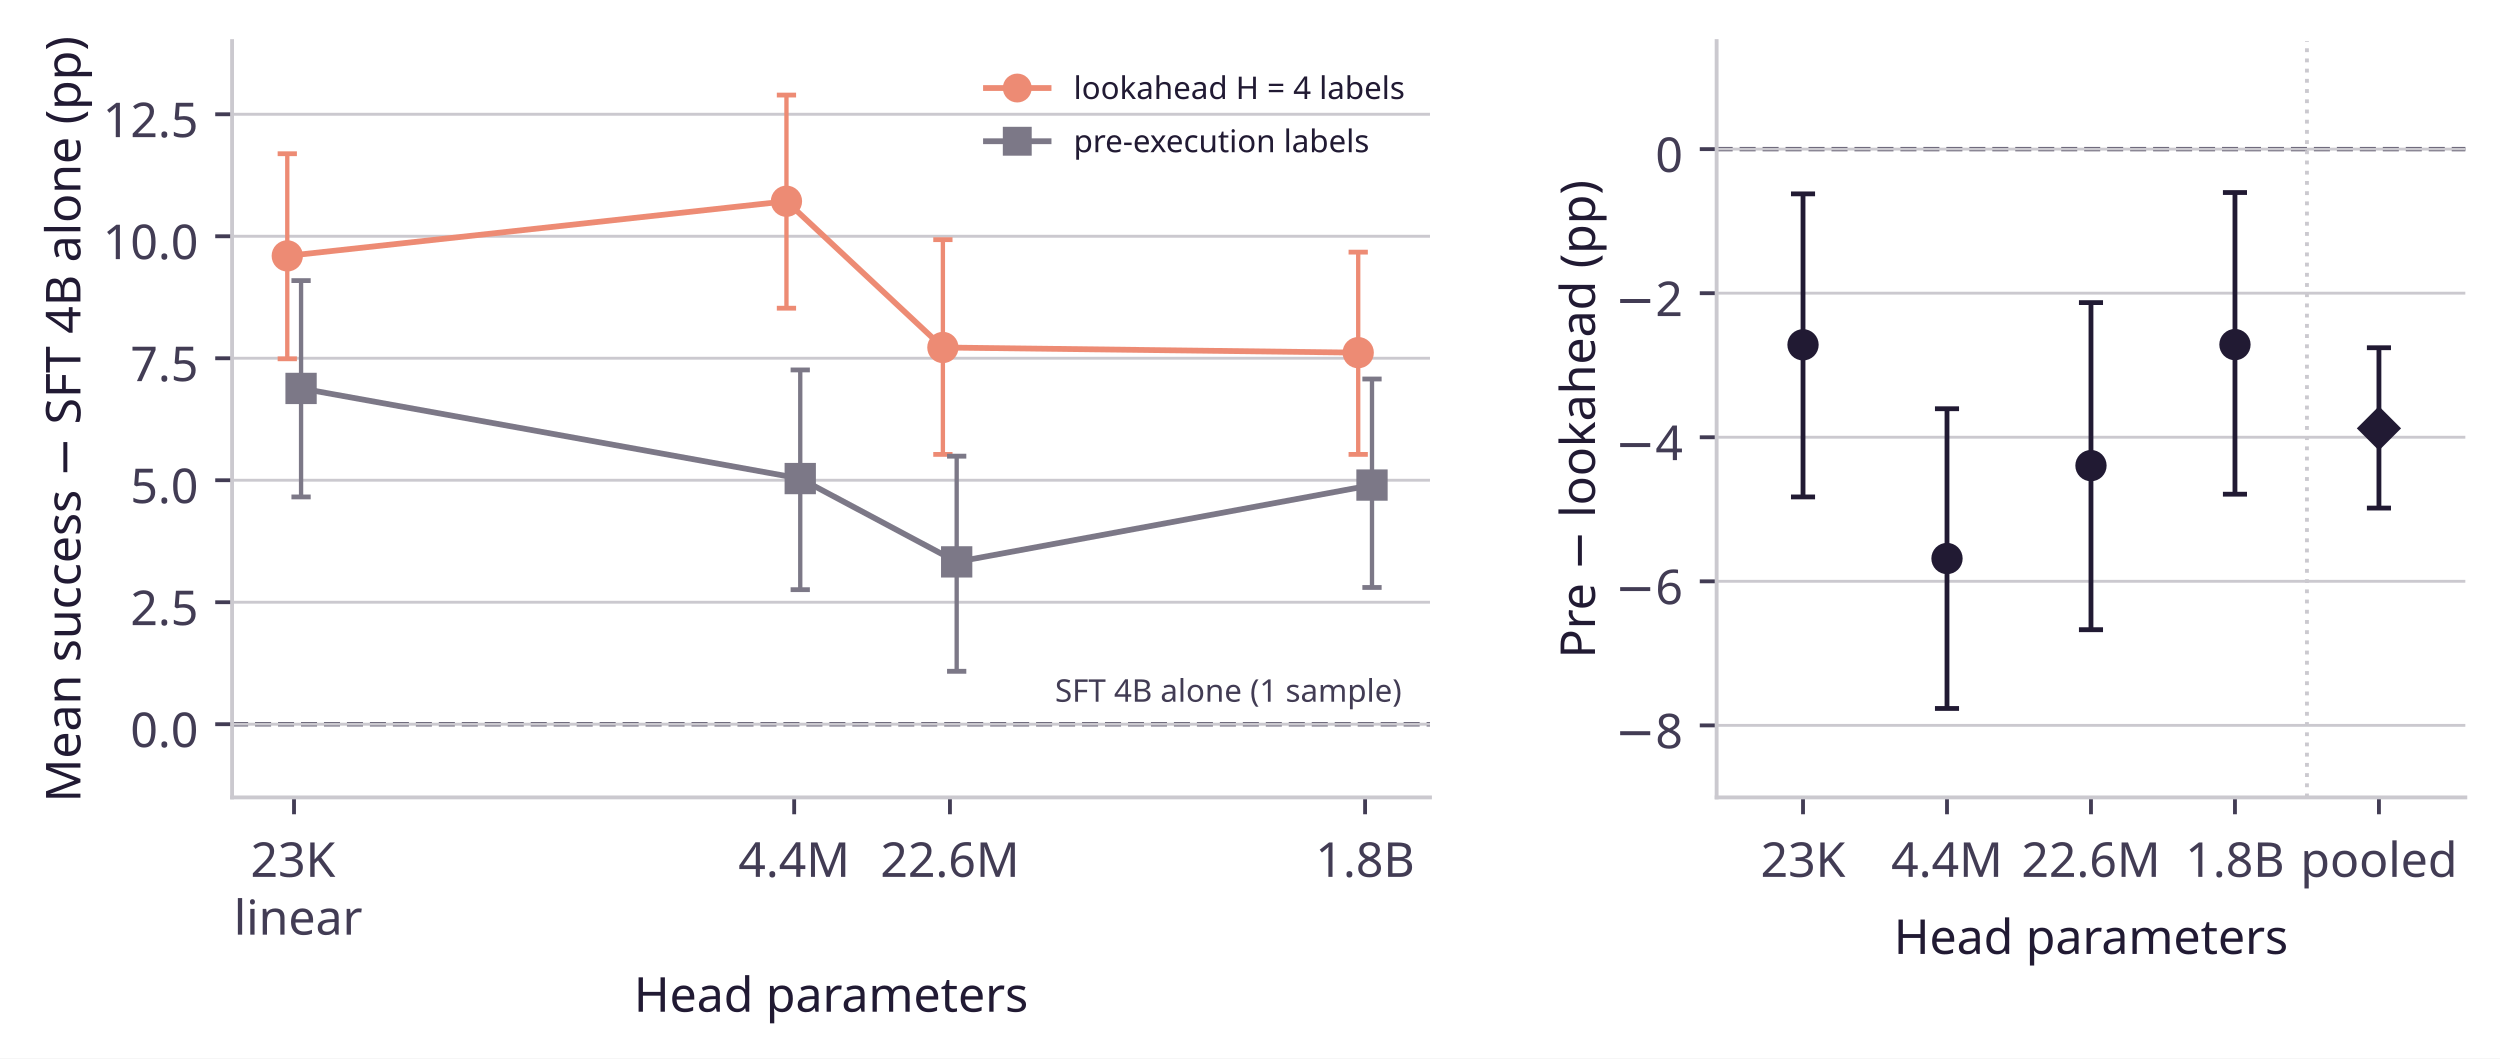
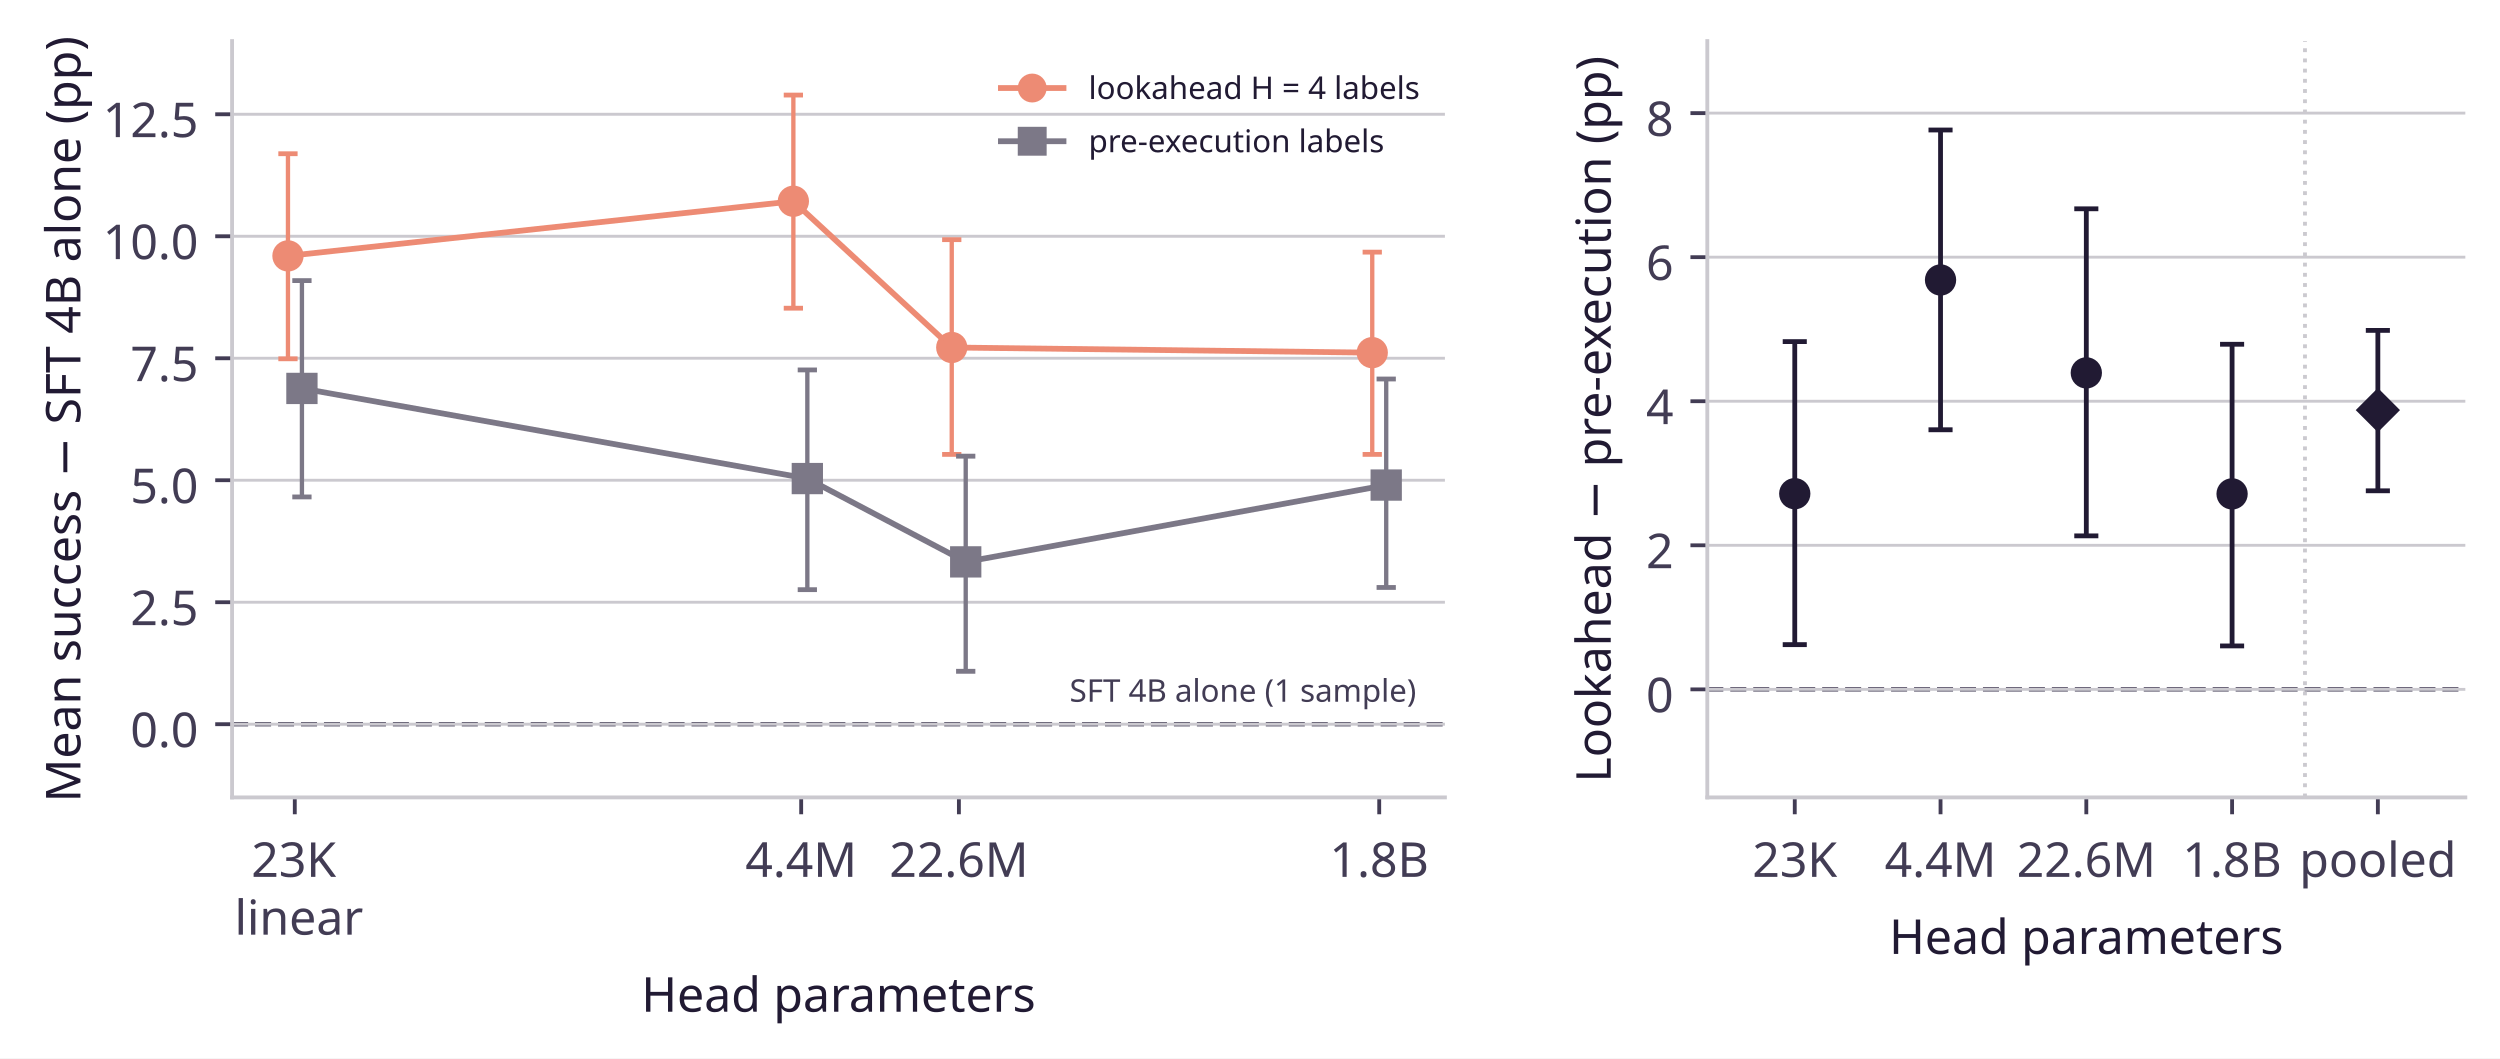
<svg xmlns="http://www.w3.org/2000/svg" xmlns:xlink="http://www.w3.org/1999/xlink" width="519.119pt" height="219.78pt" viewBox="0 0 519.119 219.78" version="1.1">
  <defs>
    <style type="text/css">*{stroke-linejoin: round; stroke-linecap: butt}</style>
  </defs>
  <g id="figure_1">
    <g id="patch_1">
      <path d="M 0 219.78 L 519.119 219.78 L 519.119 0 L 0 0 z " style="fill: #ffffff" />
    </g>
    <g id="axes_1">
      <g id="patch_2">
-         <path d="M 48.191 165.58 L 296.934 165.58 L 296.934 8.53 L 48.191 8.53 z " style="fill: #ffffff" />
+         <path d="M 48.191 165.58 L 300.036 165.58 L 300.036 8.53 L 48.191 8.53 z " style="fill: #ffffff" />
      </g>
      <g id="line2d_1">
-         <path d="M 48.191 150.381 L 296.934 150.381 " clip-path="url(#pb5d2ce8c97)" style="fill: none; stroke-dasharray: 3.33,1.44; stroke-dashoffset: 0; stroke: #423c54; stroke-width: 0.9" />
+         <path d="M 48.191 150.381 L 300.036 150.381 " clip-path="url(#p3619db3d29)" style="fill: none; stroke-dasharray: 3.33,1.44; stroke-dashoffset: 0; stroke: #423c54; stroke-width: 0.9" />
      </g>
      <g id="matplotlib.axis_1">
        <g id="xtick_1">
          <g id="line2d_2">
            <defs>
-               <path id="mba21b6b1c7" d="M 0 0 L 0 3.5 " style="stroke: #423c54; stroke-width: 0.8" />
+               <path id="m0b5aaf4322" d="M 0 0 L 0 3.5 " style="stroke: #423c54; stroke-width: 0.8" />
            </defs>
            <g>
-               <use xlink:href="#mba21b6b1c7" x="61.051" y="165.58" style="fill: #423c54; stroke: #423c54; stroke-width: 0.8" />
+               <use xlink:href="#m0b5aaf4322" x="61.212" y="165.58" style="fill: #423c54; stroke: #423c54; stroke-width: 0.8" />
            </g>
          </g>
          <g id="text_1">
-             <text style="font-size: 10px; font-family: 'Albert Sans'; fill: #423c54" transform="translate(52.01607 182.0797)">23K</text>
-             <text style="font-size: 10px; font-family: 'Albert Sans'; fill: #423c54" transform="translate(48.54654 194.0797)">linear</text>
+             <text style="font-size: 10px; font-family: 'Albert Sans'; fill: #423c54" transform="translate(52.17642 182.0797)">23K</text>
+             <text style="font-size: 10px; font-family: 'Albert Sans'; fill: #423c54" transform="translate(48.70689 194.0797)">linear</text>
          </g>
        </g>
        <g id="xtick_2">
          <g id="line2d_3">
            <g>
-               <use xlink:href="#mba21b6b1c7" x="164.908" y="165.58" style="fill: #423c54; stroke: #423c54; stroke-width: 0.8" />
+               <use xlink:href="#m0b5aaf4322" x="166.363" y="165.58" style="fill: #423c54; stroke: #423c54; stroke-width: 0.8" />
            </g>
          </g>
          <g id="text_2">
-             <text style="font-size: 10px; font-family: 'Albert Sans'; text-anchor: middle; fill: #423c54" x="164.908" y="182.08" transform="rotate(-0 164.9079 182.0797)">4.4M</text>
+             <text style="font-size: 10px; font-family: 'Albert Sans'; text-anchor: middle; fill: #423c54" x="166.363" y="182.08" transform="rotate(-0 166.3632 182.0797)">4.4M</text>
          </g>
        </g>
        <g id="xtick_3">
          <g id="line2d_4">
            <g>
-               <use xlink:href="#mba21b6b1c7" x="197.255" y="165.58" style="fill: #423c54; stroke: #423c54; stroke-width: 0.8" />
+               <use xlink:href="#m0b5aaf4322" x="199.113" y="165.58" style="fill: #423c54; stroke: #423c54; stroke-width: 0.8" />
            </g>
          </g>
          <g id="text_3">
-             <text style="font-size: 10px; font-family: 'Albert Sans'; text-anchor: middle; fill: #423c54" x="197.255" y="182.08" transform="rotate(-0 197.2546 182.0797)">22.6M</text>
+             <text style="font-size: 10px; font-family: 'Albert Sans'; text-anchor: middle; fill: #423c54" x="199.113" y="182.08" transform="rotate(-0 199.1133 182.0797)">22.6M</text>
          </g>
        </g>
        <g id="xtick_4">
          <g id="line2d_5">
            <g>
-               <use xlink:href="#mba21b6b1c7" x="283.457" y="165.58" style="fill: #423c54; stroke: #423c54; stroke-width: 0.8" />
+               <use xlink:href="#m0b5aaf4322" x="286.391" y="165.58" style="fill: #423c54; stroke: #423c54; stroke-width: 0.8" />
            </g>
          </g>
          <g id="text_4">
-             <text style="font-size: 10px; font-family: 'Albert Sans'; text-anchor: middle; fill: #423c54" x="283.457" y="182.08" transform="rotate(-0 283.4572 182.0797)">1.8B</text>
+             <text style="font-size: 10px; font-family: 'Albert Sans'; text-anchor: middle; fill: #423c54" x="286.391" y="182.08" transform="rotate(-0 286.3907 182.0797)">1.8B</text>
          </g>
        </g>
        <g id="text_5">
-           <text style="font-size: 10px; font-family: 'Albert Sans'; text-anchor: middle; fill: #211a33" x="172.563" y="210.08" transform="rotate(-0 172.5625 210.0797)">Head parameters</text>
+           <text style="font-size: 10px; font-family: 'Albert Sans'; text-anchor: middle; fill: #211a33" x="174.113" y="210.08" transform="rotate(-0 174.1133 210.0797)">Head parameters</text>
        </g>
      </g>
      <g id="matplotlib.axis_2">
        <g id="ytick_1">
          <g id="line2d_6">
-             <path d="M 48.191 150.381 L 296.934 150.381 " clip-path="url(#pb5d2ce8c97)" style="fill: none; stroke: #cbc9cf; stroke-width: 0.6; stroke-linecap: square" />
+             <path d="M 48.191 150.381 L 300.036 150.381 " clip-path="url(#p3619db3d29)" style="fill: none; stroke: #cbc9cf; stroke-width: 0.6; stroke-linecap: square" />
          </g>
          <g id="line2d_7">
            <defs>
-               <path id="m345b22c874" d="M 0 0 L -3.5 0 " style="stroke: #423c54; stroke-width: 0.8" />
+               <path id="m3126d4486c" d="M 0 0 L -3.5 0 " style="stroke: #423c54; stroke-width: 0.8" />
            </defs>
            <g>
-               <use xlink:href="#m345b22c874" x="48.191" y="150.381" style="fill: #423c54; stroke: #423c54; stroke-width: 0.8" />
+               <use xlink:href="#m3126d4486c" x="48.191" y="150.381" style="fill: #423c54; stroke: #423c54; stroke-width: 0.8" />
            </g>
          </g>
          <g id="text_6">
            <text style="font-size: 10px; font-family: 'Albert Sans'; text-anchor: end; fill: #423c54" x="41.191" y="155.131" transform="rotate(-0 41.19062 155.1313)">0.0</text>
          </g>
        </g>
        <g id="ytick_2">
          <g id="line2d_8">
-             <path d="M 48.191 125.051 L 296.934 125.051 " clip-path="url(#pb5d2ce8c97)" style="fill: none; stroke: #cbc9cf; stroke-width: 0.6; stroke-linecap: square" />
+             <path d="M 48.191 125.051 L 300.036 125.051 " clip-path="url(#p3619db3d29)" style="fill: none; stroke: #cbc9cf; stroke-width: 0.6; stroke-linecap: square" />
          </g>
          <g id="line2d_9">
            <g>
-               <use xlink:href="#m345b22c874" x="48.191" y="125.051" style="fill: #423c54; stroke: #423c54; stroke-width: 0.8" />
+               <use xlink:href="#m3126d4486c" x="48.191" y="125.051" style="fill: #423c54; stroke: #423c54; stroke-width: 0.8" />
            </g>
          </g>
          <g id="text_7">
            <text style="font-size: 10px; font-family: 'Albert Sans'; text-anchor: end; fill: #423c54" x="41.191" y="129.801" transform="rotate(-0 41.19062 129.8007)">2.5</text>
          </g>
        </g>
        <g id="ytick_3">
          <g id="line2d_10">
-             <path d="M 48.191 99.72 L 296.934 99.72 " clip-path="url(#pb5d2ce8c97)" style="fill: none; stroke: #cbc9cf; stroke-width: 0.6; stroke-linecap: square" />
+             <path d="M 48.191 99.72 L 300.036 99.72 " clip-path="url(#p3619db3d29)" style="fill: none; stroke: #cbc9cf; stroke-width: 0.6; stroke-linecap: square" />
          </g>
          <g id="line2d_11">
            <g>
-               <use xlink:href="#m345b22c874" x="48.191" y="99.72" style="fill: #423c54; stroke: #423c54; stroke-width: 0.8" />
+               <use xlink:href="#m3126d4486c" x="48.191" y="99.72" style="fill: #423c54; stroke: #423c54; stroke-width: 0.8" />
            </g>
          </g>
          <g id="text_8">
            <text style="font-size: 10px; font-family: 'Albert Sans'; text-anchor: end; fill: #423c54" x="41.191" y="104.47" transform="rotate(-0 41.19062 104.47)">5.0</text>
          </g>
        </g>
        <g id="ytick_4">
          <g id="line2d_12">
-             <path d="M 48.191 74.389 L 296.934 74.389 " clip-path="url(#pb5d2ce8c97)" style="fill: none; stroke: #cbc9cf; stroke-width: 0.6; stroke-linecap: square" />
+             <path d="M 48.191 74.389 L 300.036 74.389 " clip-path="url(#p3619db3d29)" style="fill: none; stroke: #cbc9cf; stroke-width: 0.6; stroke-linecap: square" />
          </g>
          <g id="line2d_13">
            <g>
-               <use xlink:href="#m345b22c874" x="48.191" y="74.389" style="fill: #423c54; stroke: #423c54; stroke-width: 0.8" />
+               <use xlink:href="#m3126d4486c" x="48.191" y="74.389" style="fill: #423c54; stroke: #423c54; stroke-width: 0.8" />
            </g>
          </g>
          <g id="text_9">
            <text style="font-size: 10px; font-family: 'Albert Sans'; text-anchor: end; fill: #423c54" x="41.191" y="79.139" transform="rotate(-0 41.19062 79.13936)">7.5</text>
          </g>
        </g>
        <g id="ytick_5">
          <g id="line2d_14">
-             <path d="M 48.191 49.059 L 296.934 49.059 " clip-path="url(#pb5d2ce8c97)" style="fill: none; stroke: #cbc9cf; stroke-width: 0.6; stroke-linecap: square" />
+             <path d="M 48.191 49.059 L 300.036 49.059 " clip-path="url(#p3619db3d29)" style="fill: none; stroke: #cbc9cf; stroke-width: 0.6; stroke-linecap: square" />
          </g>
          <g id="line2d_15">
            <g>
-               <use xlink:href="#m345b22c874" x="48.191" y="49.059" style="fill: #423c54; stroke: #423c54; stroke-width: 0.8" />
+               <use xlink:href="#m3126d4486c" x="48.191" y="49.059" style="fill: #423c54; stroke: #423c54; stroke-width: 0.8" />
            </g>
          </g>
          <g id="text_10">
            <text style="font-size: 10px; font-family: 'Albert Sans'; text-anchor: end; fill: #423c54" x="41.191" y="53.809" transform="rotate(-0 41.19062 53.80872)">10.0</text>
          </g>
        </g>
        <g id="ytick_6">
          <g id="line2d_16">
-             <path d="M 48.191 23.728 L 296.934 23.728 " clip-path="url(#pb5d2ce8c97)" style="fill: none; stroke: #cbc9cf; stroke-width: 0.6; stroke-linecap: square" />
+             <path d="M 48.191 23.728 L 300.036 23.728 " clip-path="url(#p3619db3d29)" style="fill: none; stroke: #cbc9cf; stroke-width: 0.6; stroke-linecap: square" />
          </g>
          <g id="line2d_17">
            <g>
-               <use xlink:href="#m345b22c874" x="48.191" y="23.728" style="fill: #423c54; stroke: #423c54; stroke-width: 0.8" />
+               <use xlink:href="#m3126d4486c" x="48.191" y="23.728" style="fill: #423c54; stroke: #423c54; stroke-width: 0.8" />
            </g>
          </g>
          <g id="text_11">
            <text style="font-size: 10px; font-family: 'Albert Sans'; text-anchor: end; fill: #423c54" x="41.191" y="28.478" transform="rotate(-0 41.19062 28.47808)">12.5</text>
          </g>
        </g>
        <g id="text_12">
          <text style="font-size: 10px; font-family: 'Albert Sans'; text-anchor: middle; fill: #211a33" x="16.7" y="87.055" transform="rotate(-90 16.7 87.05469)">Mean success − SFT 4B alone (pp)</text>
        </g>
      </g>
      <g id="line2d_18">
-         <path d="M 59.652 53.133 L 163.305 41.787 L 195.788 72.155 L 282.028 73.227 " clip-path="url(#pb5d2ce8c97)" style="fill: none; stroke: #ed8b74; stroke-width: 1.2; stroke-linecap: square" />
+         <path d="M 59.795 53.133 L 164.741 41.787 L 197.628 72.155 L 284.943 73.227 " clip-path="url(#p3619db3d29)" style="fill: none; stroke: #ed8b74; stroke-width: 1.2; stroke-linecap: square" />
      </g>
      <g id="line2d_19">
-         <path d="M 62.516 80.657 L 166.169 99.373 L 198.652 116.673 L 284.892 100.723 " clip-path="url(#pb5d2ce8c97)" style="fill: none; stroke: #7c7887; stroke-width: 1.2; stroke-linecap: square" />
+         <path d="M 62.695 80.657 L 167.641 99.373 L 200.528 116.673 L 287.843 100.723 " clip-path="url(#p3619db3d29)" style="fill: none; stroke: #7c7887; stroke-width: 1.2; stroke-linecap: square" />
      </g>
      <g id="patch_3">
        <path d="M 48.191 165.58 L 48.191 8.53 " style="fill: none; stroke: #cbc9cf; stroke-width: 0.8; stroke-linejoin: miter; stroke-linecap: square" />
      </g>
      <g id="patch_4">
-         <path d="M 48.191 165.58 L 296.934 165.58 " style="fill: none; stroke: #cbc9cf; stroke-width: 0.8; stroke-linejoin: miter; stroke-linecap: square" />
+         <path d="M 48.191 165.58 L 300.036 165.58 " style="fill: none; stroke: #cbc9cf; stroke-width: 0.8; stroke-linejoin: miter; stroke-linecap: square" />
      </g>
      <g id="LineCollection_1">
-         <path d="M 59.652 74.508 L 59.652 31.919 " clip-path="url(#pb5d2ce8c97)" style="fill: none; stroke: #ed8b74; stroke-width: 0.9" />
+         <path d="M 59.795 74.508 L 59.795 31.919 " clip-path="url(#p3619db3d29)" style="fill: none; stroke: #ed8b74; stroke-width: 0.9" />
      </g>
      <g id="line2d_20">
        <defs>
-           <path id="m40ede311f6" d="M 2 0 L -2 -0 " style="stroke: #ed8b74" />
-         </defs>
-         <g clip-path="url(#pb5d2ce8c97)">
-           <use xlink:href="#m40ede311f6" x="59.652" y="74.508" style="fill: #ed8b74; stroke: #ed8b74" />
+           <path id="m8ca60cd36c" d="M 2 0 L -2 -0 " style="stroke: #ed8b74" />
+         </defs>
+         <g clip-path="url(#p3619db3d29)">
+           <use xlink:href="#m8ca60cd36c" x="59.795" y="74.508" style="fill: #ed8b74; stroke: #ed8b74" />
        </g>
      </g>
      <g id="line2d_21">
-         <g clip-path="url(#pb5d2ce8c97)">
-           <use xlink:href="#m40ede311f6" x="59.652" y="31.919" style="fill: #ed8b74; stroke: #ed8b74" />
+         <g clip-path="url(#p3619db3d29)">
+           <use xlink:href="#m8ca60cd36c" x="59.795" y="31.919" style="fill: #ed8b74; stroke: #ed8b74" />
        </g>
      </g>
      <g id="LineCollection_2">
-         <path d="M 163.305 63.999 L 163.305 19.739 " clip-path="url(#pb5d2ce8c97)" style="fill: none; stroke: #ed8b74; stroke-width: 0.9" />
+         <path d="M 164.741 63.999 L 164.741 19.739 " clip-path="url(#p3619db3d29)" style="fill: none; stroke: #ed8b74; stroke-width: 0.9" />
      </g>
      <g id="line2d_22">
-         <g clip-path="url(#pb5d2ce8c97)">
-           <use xlink:href="#m40ede311f6" x="163.305" y="63.999" style="fill: #ed8b74; stroke: #ed8b74" />
+         <g clip-path="url(#p3619db3d29)">
+           <use xlink:href="#m8ca60cd36c" x="164.741" y="63.999" style="fill: #ed8b74; stroke: #ed8b74" />
        </g>
      </g>
      <g id="line2d_23">
-         <g clip-path="url(#pb5d2ce8c97)">
-           <use xlink:href="#m40ede311f6" x="163.305" y="19.739" style="fill: #ed8b74; stroke: #ed8b74" />
+         <g clip-path="url(#p3619db3d29)">
+           <use xlink:href="#m8ca60cd36c" x="164.741" y="19.739" style="fill: #ed8b74; stroke: #ed8b74" />
        </g>
      </g>
      <g id="LineCollection_3">
-         <path d="M 195.788 94.351 L 195.788 49.771 " clip-path="url(#pb5d2ce8c97)" style="fill: none; stroke: #ed8b74; stroke-width: 0.9" />
+         <path d="M 197.628 94.351 L 197.628 49.771 " clip-path="url(#p3619db3d29)" style="fill: none; stroke: #ed8b74; stroke-width: 0.9" />
      </g>
      <g id="line2d_24">
-         <g clip-path="url(#pb5d2ce8c97)">
-           <use xlink:href="#m40ede311f6" x="195.788" y="94.351" style="fill: #ed8b74; stroke: #ed8b74" />
+         <g clip-path="url(#p3619db3d29)">
+           <use xlink:href="#m8ca60cd36c" x="197.628" y="94.351" style="fill: #ed8b74; stroke: #ed8b74" />
        </g>
      </g>
      <g id="line2d_25">
-         <g clip-path="url(#pb5d2ce8c97)">
-           <use xlink:href="#m40ede311f6" x="195.788" y="49.771" style="fill: #ed8b74; stroke: #ed8b74" />
+         <g clip-path="url(#p3619db3d29)">
+           <use xlink:href="#m8ca60cd36c" x="197.628" y="49.771" style="fill: #ed8b74; stroke: #ed8b74" />
        </g>
      </g>
      <g id="LineCollection_4">
-         <path d="M 282.028 94.351 L 282.028 52.36 " clip-path="url(#pb5d2ce8c97)" style="fill: none; stroke: #ed8b74; stroke-width: 0.9" />
+         <path d="M 284.943 94.351 L 284.943 52.36 " clip-path="url(#p3619db3d29)" style="fill: none; stroke: #ed8b74; stroke-width: 0.9" />
      </g>
      <g id="line2d_26">
-         <g clip-path="url(#pb5d2ce8c97)">
-           <use xlink:href="#m40ede311f6" x="282.028" y="94.351" style="fill: #ed8b74; stroke: #ed8b74" />
+         <g clip-path="url(#p3619db3d29)">
+           <use xlink:href="#m8ca60cd36c" x="284.943" y="94.351" style="fill: #ed8b74; stroke: #ed8b74" />
        </g>
      </g>
      <g id="line2d_27">
-         <g clip-path="url(#pb5d2ce8c97)">
-           <use xlink:href="#m40ede311f6" x="282.028" y="52.36" style="fill: #ed8b74; stroke: #ed8b74" />
+         <g clip-path="url(#p3619db3d29)">
+           <use xlink:href="#m8ca60cd36c" x="284.943" y="52.36" style="fill: #ed8b74; stroke: #ed8b74" />
        </g>
      </g>
      <g id="LineCollection_5">
-         <path d="M 62.516 103.186 L 62.516 58.261 " clip-path="url(#pb5d2ce8c97)" style="fill: none; stroke: #7c7887; stroke-width: 0.9" />
+         <path d="M 62.695 103.186 L 62.695 58.261 " clip-path="url(#p3619db3d29)" style="fill: none; stroke: #7c7887; stroke-width: 0.9" />
      </g>
      <g id="line2d_28">
        <defs>
-           <path id="mee467cff03" d="M 2 0 L -2 -0 " style="stroke: #7c7887" />
-         </defs>
-         <g clip-path="url(#pb5d2ce8c97)">
-           <use xlink:href="#mee467cff03" x="62.516" y="103.186" style="fill: #7c7887; stroke: #7c7887" />
+           <path id="m66f1f67567" d="M 2 0 L -2 -0 " style="stroke: #7c7887" />
+         </defs>
+         <g clip-path="url(#p3619db3d29)">
+           <use xlink:href="#m66f1f67567" x="62.695" y="103.186" style="fill: #7c7887; stroke: #7c7887" />
        </g>
      </g>
      <g id="line2d_29">
-         <g clip-path="url(#pb5d2ce8c97)">
-           <use xlink:href="#mee467cff03" x="62.516" y="58.261" style="fill: #7c7887; stroke: #7c7887" />
+         <g clip-path="url(#p3619db3d29)">
+           <use xlink:href="#m66f1f67567" x="62.695" y="58.261" style="fill: #7c7887; stroke: #7c7887" />
        </g>
      </g>
      <g id="LineCollection_6">
-         <path d="M 166.169 122.441 L 166.169 76.819 " clip-path="url(#pb5d2ce8c97)" style="fill: none; stroke: #7c7887; stroke-width: 0.9" />
+         <path d="M 167.641 122.441 L 167.641 76.819 " clip-path="url(#p3619db3d29)" style="fill: none; stroke: #7c7887; stroke-width: 0.9" />
      </g>
      <g id="line2d_30">
-         <g clip-path="url(#pb5d2ce8c97)">
-           <use xlink:href="#mee467cff03" x="166.169" y="122.441" style="fill: #7c7887; stroke: #7c7887" />
+         <g clip-path="url(#p3619db3d29)">
+           <use xlink:href="#m66f1f67567" x="167.641" y="122.441" style="fill: #7c7887; stroke: #7c7887" />
        </g>
      </g>
      <g id="line2d_31">
-         <g clip-path="url(#pb5d2ce8c97)">
-           <use xlink:href="#mee467cff03" x="166.169" y="76.819" style="fill: #7c7887; stroke: #7c7887" />
+         <g clip-path="url(#p3619db3d29)">
+           <use xlink:href="#m66f1f67567" x="167.641" y="76.819" style="fill: #7c7887; stroke: #7c7887" />
        </g>
      </g>
      <g id="LineCollection_7">
-         <path d="M 198.652 139.395 L 198.652 94.722 " clip-path="url(#pb5d2ce8c97)" style="fill: none; stroke: #7c7887; stroke-width: 0.9" />
+         <path d="M 200.528 139.395 L 200.528 94.722 " clip-path="url(#p3619db3d29)" style="fill: none; stroke: #7c7887; stroke-width: 0.9" />
      </g>
      <g id="line2d_32">
-         <g clip-path="url(#pb5d2ce8c97)">
-           <use xlink:href="#mee467cff03" x="198.652" y="139.395" style="fill: #7c7887; stroke: #7c7887" />
+         <g clip-path="url(#p3619db3d29)">
+           <use xlink:href="#m66f1f67567" x="200.528" y="139.395" style="fill: #7c7887; stroke: #7c7887" />
        </g>
      </g>
      <g id="line2d_33">
-         <g clip-path="url(#pb5d2ce8c97)">
-           <use xlink:href="#mee467cff03" x="198.652" y="94.722" style="fill: #7c7887; stroke: #7c7887" />
+         <g clip-path="url(#p3619db3d29)">
+           <use xlink:href="#m66f1f67567" x="200.528" y="94.722" style="fill: #7c7887; stroke: #7c7887" />
        </g>
      </g>
      <g id="LineCollection_8">
-         <path d="M 284.892 121.987 L 284.892 78.697 " clip-path="url(#pb5d2ce8c97)" style="fill: none; stroke: #7c7887; stroke-width: 0.9" />
+         <path d="M 287.843 121.987 L 287.843 78.697 " clip-path="url(#p3619db3d29)" style="fill: none; stroke: #7c7887; stroke-width: 0.9" />
      </g>
      <g id="line2d_34">
-         <g clip-path="url(#pb5d2ce8c97)">
-           <use xlink:href="#mee467cff03" x="284.892" y="121.987" style="fill: #7c7887; stroke: #7c7887" />
+         <g clip-path="url(#p3619db3d29)">
+           <use xlink:href="#m66f1f67567" x="287.843" y="121.987" style="fill: #7c7887; stroke: #7c7887" />
        </g>
      </g>
      <g id="line2d_35">
-         <g clip-path="url(#pb5d2ce8c97)">
-           <use xlink:href="#mee467cff03" x="284.892" y="78.697" style="fill: #7c7887; stroke: #7c7887" />
+         <g clip-path="url(#p3619db3d29)">
+           <use xlink:href="#m66f1f67567" x="287.843" y="78.697" style="fill: #7c7887; stroke: #7c7887" />
        </g>
      </g>
      <g id="text_13">
-         <text style="font-size: 6.5px; font-family: 'Albert Sans'; text-anchor: end; fill: #423c54" x="291.058" y="145.717" transform="rotate(-0 291.0585 145.7166)">SFT 4B alone (1 sample)</text>
+         <text style="font-size: 6.5px; font-family: 'Albert Sans'; text-anchor: end; fill: #423c54" x="294.087" y="145.717" transform="rotate(-0 294.0868 145.7166)">SFT 4B alone (1 sample)</text>
      </g>
      <g id="line2d_36">
        <defs>
-           <path id="mde7b558341" d="M 0 2.75 C 0.729 2.75 1.429 2.46 1.945 1.945 C 2.46 1.429 2.75 0.729 2.75 0 C 2.75 -0.729 2.46 -1.429 1.945 -1.945 C 1.429 -2.46 0.729 -2.75 0 -2.75 C -0.729 -2.75 -1.429 -2.46 -1.945 -1.945 C -2.46 -1.429 -2.75 -0.729 -2.75 0 C -2.75 0.729 -2.46 1.429 -1.945 1.945 C -1.429 2.46 -0.729 2.75 0 2.75 z " style="stroke: #ed8b74" />
-         </defs>
-         <g clip-path="url(#pb5d2ce8c97)">
-           <use xlink:href="#mde7b558341" x="59.652" y="53.133" style="fill: #ed8b74; stroke: #ed8b74" />
+           <path id="m02dbf57396" d="M 0 2.75 C 0.729 2.75 1.429 2.46 1.945 1.945 C 2.46 1.429 2.75 0.729 2.75 0 C 2.75 -0.729 2.46 -1.429 1.945 -1.945 C 1.429 -2.46 0.729 -2.75 0 -2.75 C -0.729 -2.75 -1.429 -2.46 -1.945 -1.945 C -2.46 -1.429 -2.75 -0.729 -2.75 0 C -2.75 0.729 -2.46 1.429 -1.945 1.945 C -1.429 2.46 -0.729 2.75 0 2.75 z " style="stroke: #ed8b74" />
+         </defs>
+         <g clip-path="url(#p3619db3d29)">
+           <use xlink:href="#m02dbf57396" x="59.795" y="53.133" style="fill: #ed8b74; stroke: #ed8b74" />
        </g>
      </g>
      <g id="line2d_37">
-         <g clip-path="url(#pb5d2ce8c97)">
-           <use xlink:href="#mde7b558341" x="163.305" y="41.787" style="fill: #ed8b74; stroke: #ed8b74" />
+         <g clip-path="url(#p3619db3d29)">
+           <use xlink:href="#m02dbf57396" x="164.741" y="41.787" style="fill: #ed8b74; stroke: #ed8b74" />
        </g>
      </g>
      <g id="line2d_38">
-         <g clip-path="url(#pb5d2ce8c97)">
-           <use xlink:href="#mde7b558341" x="195.788" y="72.155" style="fill: #ed8b74; stroke: #ed8b74" />
+         <g clip-path="url(#p3619db3d29)">
+           <use xlink:href="#m02dbf57396" x="197.628" y="72.155" style="fill: #ed8b74; stroke: #ed8b74" />
        </g>
      </g>
      <g id="line2d_39">
-         <g clip-path="url(#pb5d2ce8c97)">
-           <use xlink:href="#mde7b558341" x="282.028" y="73.227" style="fill: #ed8b74; stroke: #ed8b74" />
+         <g clip-path="url(#p3619db3d29)">
+           <use xlink:href="#m02dbf57396" x="284.943" y="73.227" style="fill: #ed8b74; stroke: #ed8b74" />
        </g>
      </g>
      <g id="line2d_40">
        <defs>
-           <path id="m0b490a3066" d="M -2.75 2.75 L 2.75 2.75 L 2.75 -2.75 L -2.75 -2.75 z " style="stroke: #7c7887; stroke-linejoin: miter" />
-         </defs>
-         <g clip-path="url(#pb5d2ce8c97)">
-           <use xlink:href="#m0b490a3066" x="62.516" y="80.657" style="fill: #7c7887; stroke: #7c7887; stroke-linejoin: miter" />
+           <path id="m810cfce50e" d="M -2.75 2.75 L 2.75 2.75 L 2.75 -2.75 L -2.75 -2.75 z " style="stroke: #7c7887; stroke-linejoin: miter" />
+         </defs>
+         <g clip-path="url(#p3619db3d29)">
+           <use xlink:href="#m810cfce50e" x="62.695" y="80.657" style="fill: #7c7887; stroke: #7c7887; stroke-linejoin: miter" />
        </g>
      </g>
      <g id="line2d_41">
-         <g clip-path="url(#pb5d2ce8c97)">
-           <use xlink:href="#m0b490a3066" x="166.169" y="99.373" style="fill: #7c7887; stroke: #7c7887; stroke-linejoin: miter" />
+         <g clip-path="url(#p3619db3d29)">
+           <use xlink:href="#m810cfce50e" x="167.641" y="99.373" style="fill: #7c7887; stroke: #7c7887; stroke-linejoin: miter" />
        </g>
      </g>
      <g id="line2d_42">
-         <g clip-path="url(#pb5d2ce8c97)">
-           <use xlink:href="#m0b490a3066" x="198.652" y="116.673" style="fill: #7c7887; stroke: #7c7887; stroke-linejoin: miter" />
+         <g clip-path="url(#p3619db3d29)">
+           <use xlink:href="#m810cfce50e" x="200.528" y="116.673" style="fill: #7c7887; stroke: #7c7887; stroke-linejoin: miter" />
        </g>
      </g>
      <g id="line2d_43">
-         <g clip-path="url(#pb5d2ce8c97)">
-           <use xlink:href="#m0b490a3066" x="284.892" y="100.723" style="fill: #7c7887; stroke: #7c7887; stroke-linejoin: miter" />
+         <g clip-path="url(#p3619db3d29)">
+           <use xlink:href="#m810cfce50e" x="287.843" y="100.723" style="fill: #7c7887; stroke: #7c7887; stroke-linejoin: miter" />
        </g>
      </g>
      <g id="legend_1">
        <g id="line2d_44">
-           <path d="M 204.733 18.28 L 211.233 18.28 L 217.733 18.28 " style="fill: none; stroke: #ed8b74; stroke-width: 1.2; stroke-linecap: square" />
+           <path d="M 207.835 18.28 L 214.335 18.28 L 220.835 18.28 " style="fill: none; stroke: #ed8b74; stroke-width: 1.2; stroke-linecap: square" />
          <defs>
-             <path id="m8192493883" d="M 0 2.5 C 0.663 2.5 1.299 2.237 1.768 1.768 C 2.237 1.299 2.5 0.663 2.5 0 C 2.5 -0.663 2.237 -1.299 1.768 -1.768 C 1.299 -2.237 0.663 -2.5 0 -2.5 C -0.663 -2.5 -1.299 -2.237 -1.768 -1.768 C -2.237 -1.299 -2.5 -0.663 -2.5 0 C -2.5 0.663 -2.237 1.299 -1.768 1.768 C -1.299 2.237 -0.663 2.5 0 2.5 z " style="stroke: #ed8b74" />
+             <path id="mcf698b322b" d="M 0 2.5 C 0.663 2.5 1.299 2.237 1.768 1.768 C 2.237 1.299 2.5 0.663 2.5 0 C 2.5 -0.663 2.237 -1.299 1.768 -1.768 C 1.299 -2.237 0.663 -2.5 0 -2.5 C -0.663 -2.5 -1.299 -2.237 -1.768 -1.768 C -2.237 -1.299 -2.5 -0.663 -2.5 0 C -2.5 0.663 -2.237 1.299 -1.768 1.768 C -1.299 2.237 -0.663 2.5 0 2.5 z " style="stroke: #ed8b74" />
          </defs>
          <g>
-             <use xlink:href="#m8192493883" x="211.233" y="18.28" style="fill: #ed8b74; stroke: #ed8b74" />
+             <use xlink:href="#mcf698b322b" x="214.335" y="18.28" style="fill: #ed8b74; stroke: #ed8b74" />
          </g>
        </g>
        <g id="text_14">
-           <text style="font-size: 6.5px; font-family: 'Albert Sans'; text-anchor: start; fill: #211a33" x="222.933" y="20.555" transform="rotate(-0 222.933 20.55469)">lookahead H = 4 labels</text>
+           <text style="font-size: 6.5px; font-family: 'Albert Sans'; text-anchor: start; fill: #211a33" x="226.035" y="20.555" transform="rotate(-0 226.0345 20.55469)">lookahead H = 4 labels</text>
        </g>
        <g id="line2d_45">
-           <path d="M 204.733 29.33 L 211.233 29.33 L 217.733 29.33 " style="fill: none; stroke: #7c7887; stroke-width: 1.2; stroke-linecap: square" />
+           <path d="M 207.835 29.33 L 214.335 29.33 L 220.835 29.33 " style="fill: none; stroke: #7c7887; stroke-width: 1.2; stroke-linecap: square" />
          <defs>
-             <path id="m362c3ea8a0" d="M -2.5 2.5 L 2.5 2.5 L 2.5 -2.5 L -2.5 -2.5 z " style="stroke: #7c7887; stroke-linejoin: miter" />
+             <path id="m8d7f23cf1b" d="M -2.5 2.5 L 2.5 2.5 L 2.5 -2.5 L -2.5 -2.5 z " style="stroke: #7c7887; stroke-linejoin: miter" />
          </defs>
          <g>
-             <use xlink:href="#m362c3ea8a0" x="211.233" y="29.33" style="fill: #7c7887; stroke: #7c7887; stroke-linejoin: miter" />
+             <use xlink:href="#m8d7f23cf1b" x="214.335" y="29.33" style="fill: #7c7887; stroke: #7c7887; stroke-linejoin: miter" />
          </g>
        </g>
        <g id="text_15">
-           <text style="font-size: 6.5px; font-family: 'Albert Sans'; text-anchor: start; fill: #211a33" x="222.933" y="31.605" transform="rotate(-0 222.933 31.60469)">pre-execution labels</text>
+           <text style="font-size: 6.5px; font-family: 'Albert Sans'; text-anchor: start; fill: #211a33" x="226.035" y="31.605" transform="rotate(-0 226.0345 31.60469)">pre-execution labels</text>
        </g>
      </g>
    </g>
    <g id="axes_2">
      <g id="patch_5">
-         <path d="M 356.454 165.58 L 511.919 165.58 L 511.919 8.53 L 356.454 8.53 z " style="fill: #ffffff" />
+         <path d="M 354.516 165.58 L 511.919 165.58 L 511.919 8.53 L 354.516 8.53 z " style="fill: #ffffff" />
      </g>
      <g id="line2d_46">
-         <path d="M 356.454 30.965 L 511.919 30.965 " clip-path="url(#p0e0af32835)" style="fill: none; stroke-dasharray: 3.33,1.44; stroke-dashoffset: 0; stroke: #423c54; stroke-width: 0.9" />
+         <path d="M 354.516 143.144 L 511.919 143.144 " clip-path="url(#p6d2f16b9b9)" style="fill: none; stroke-dasharray: 3.33,1.44; stroke-dashoffset: 0; stroke: #423c54; stroke-width: 0.9" />
      </g>
      <g id="line2d_47">
-         <path d="M 479.033 165.58 L 479.033 8.53 " clip-path="url(#p0e0af32835)" style="fill: none; stroke-dasharray: 0.8,1.32; stroke-dashoffset: 0; stroke: #cbc9cf; stroke-width: 0.8" />
+         <path d="M 478.622 165.58 L 478.622 8.53 " clip-path="url(#p6d2f16b9b9)" style="fill: none; stroke-dasharray: 0.8,1.32; stroke-dashoffset: 0; stroke: #cbc9cf; stroke-width: 0.8" />
      </g>
      <g id="matplotlib.axis_3">
        <g id="xtick_5">
          <g id="line2d_48">
            <g>
-               <use xlink:href="#mba21b6b1c7" x="374.393" y="165.58" style="fill: #423c54; stroke: #423c54; stroke-width: 0.8" />
+               <use xlink:href="#m0b5aaf4322" x="372.678" y="165.58" style="fill: #423c54; stroke: #423c54; stroke-width: 0.8" />
            </g>
          </g>
          <g id="text_16">
-             <text style="font-size: 10px; font-family: 'Albert Sans'; text-anchor: middle; fill: #423c54" x="374.393" y="182.08" transform="rotate(-0 374.3927 182.0797)">23K</text>
+             <text style="font-size: 10px; font-family: 'Albert Sans'; text-anchor: middle; fill: #423c54" x="372.678" y="182.08" transform="rotate(-0 372.6779 182.0797)">23K</text>
          </g>
        </g>
        <g id="xtick_6">
          <g id="line2d_49">
            <g>
-               <use xlink:href="#mba21b6b1c7" x="404.29" y="165.58" style="fill: #423c54; stroke: #423c54; stroke-width: 0.8" />
+               <use xlink:href="#m0b5aaf4322" x="402.948" y="165.58" style="fill: #423c54; stroke: #423c54; stroke-width: 0.8" />
            </g>
          </g>
          <g id="text_17">
-             <text style="font-size: 10px; font-family: 'Albert Sans'; text-anchor: middle; fill: #423c54" x="404.29" y="182.08" transform="rotate(-0 404.2898 182.0797)">4.4M</text>
+             <text style="font-size: 10px; font-family: 'Albert Sans'; text-anchor: middle; fill: #423c54" x="402.948" y="182.08" transform="rotate(-0 402.9478 182.0797)">4.4M</text>
          </g>
        </g>
        <g id="xtick_7">
          <g id="line2d_50">
            <g>
-               <use xlink:href="#mba21b6b1c7" x="434.187" y="165.58" style="fill: #423c54; stroke: #423c54; stroke-width: 0.8" />
+               <use xlink:href="#m0b5aaf4322" x="433.218" y="165.58" style="fill: #423c54; stroke: #423c54; stroke-width: 0.8" />
            </g>
          </g>
          <g id="text_18">
-             <text style="font-size: 10px; font-family: 'Albert Sans'; text-anchor: middle; fill: #423c54" x="434.187" y="182.08" transform="rotate(-0 434.1869 182.0797)">22.6M</text>
+             <text style="font-size: 10px; font-family: 'Albert Sans'; text-anchor: middle; fill: #423c54" x="433.218" y="182.08" transform="rotate(-0 433.2177 182.0797)">22.6M</text>
          </g>
        </g>
        <g id="xtick_8">
          <g id="line2d_51">
            <g>
-               <use xlink:href="#mba21b6b1c7" x="464.084" y="165.58" style="fill: #423c54; stroke: #423c54; stroke-width: 0.8" />
+               <use xlink:href="#m0b5aaf4322" x="463.488" y="165.58" style="fill: #423c54; stroke: #423c54; stroke-width: 0.8" />
            </g>
          </g>
          <g id="text_19">
-             <text style="font-size: 10px; font-family: 'Albert Sans'; text-anchor: middle; fill: #423c54" x="464.084" y="182.08" transform="rotate(-0 464.084 182.0797)">1.8B</text>
+             <text style="font-size: 10px; font-family: 'Albert Sans'; text-anchor: middle; fill: #423c54" x="463.488" y="182.08" transform="rotate(-0 463.4875 182.0797)">1.8B</text>
          </g>
        </g>
        <g id="xtick_9">
          <g id="line2d_52">
            <g>
-               <use xlink:href="#mba21b6b1c7" x="493.981" y="165.58" style="fill: #423c54; stroke: #423c54; stroke-width: 0.8" />
+               <use xlink:href="#m0b5aaf4322" x="493.757" y="165.58" style="fill: #423c54; stroke: #423c54; stroke-width: 0.8" />
            </g>
          </g>
          <g id="text_20">
-             <text style="font-size: 10px; font-family: 'Albert Sans'; text-anchor: middle; fill: #423c54" x="493.981" y="182.08" transform="rotate(-0 493.9811 182.0797)">pooled</text>
+             <text style="font-size: 10px; font-family: 'Albert Sans'; text-anchor: middle; fill: #423c54" x="493.757" y="182.08" transform="rotate(-0 493.7574 182.0797)">pooled</text>
          </g>
        </g>
        <g id="text_21">
-           <text style="font-size: 10px; font-family: 'Albert Sans'; text-anchor: middle; fill: #211a33" x="434.187" y="198.08" transform="rotate(-0 434.1869 198.0797)">Head parameters</text>
+           <text style="font-size: 10px; font-family: 'Albert Sans'; text-anchor: middle; fill: #211a33" x="433.218" y="198.08" transform="rotate(-0 433.2177 198.0797)">Head parameters</text>
        </g>
      </g>
      <g id="matplotlib.axis_4">
        <g id="ytick_7">
          <g id="line2d_53">
-             <path d="M 356.454 150.623 L 511.919 150.623 " clip-path="url(#p0e0af32835)" style="fill: none; stroke: #cbc9cf; stroke-width: 0.6; stroke-linecap: square" />
+             <path d="M 354.516 143.144 L 511.919 143.144 " clip-path="url(#p6d2f16b9b9)" style="fill: none; stroke: #cbc9cf; stroke-width: 0.6; stroke-linecap: square" />
          </g>
          <g id="line2d_54">
            <g>
-               <use xlink:href="#m345b22c874" x="356.454" y="150.623" style="fill: #423c54; stroke: #423c54; stroke-width: 0.8" />
+               <use xlink:href="#m3126d4486c" x="354.516" y="143.144" style="fill: #423c54; stroke: #423c54; stroke-width: 0.8" />
            </g>
          </g>
          <g id="text_22">
-             <text style="font-size: 10px; font-family: 'Albert Sans'; text-anchor: end; fill: #423c54" x="349.454" y="155.373" transform="rotate(-0 349.4544 155.3725)">−8</text>
+             <text style="font-size: 10px; font-family: 'Albert Sans'; text-anchor: end; fill: #423c54" x="347.516" y="147.894" transform="rotate(-0 347.516 147.894)">0</text>
          </g>
        </g>
        <g id="ytick_8">
          <g id="line2d_55">
-             <path d="M 356.454 120.708 L 511.919 120.708 " clip-path="url(#p0e0af32835)" style="fill: none; stroke: #cbc9cf; stroke-width: 0.6; stroke-linecap: square" />
+             <path d="M 354.516 113.23 L 511.919 113.23 " clip-path="url(#p6d2f16b9b9)" style="fill: none; stroke: #cbc9cf; stroke-width: 0.6; stroke-linecap: square" />
          </g>
          <g id="line2d_56">
            <g>
-               <use xlink:href="#m345b22c874" x="356.454" y="120.708" style="fill: #423c54; stroke: #423c54; stroke-width: 0.8" />
+               <use xlink:href="#m3126d4486c" x="354.516" y="113.23" style="fill: #423c54; stroke: #423c54; stroke-width: 0.8" />
            </g>
          </g>
          <g id="text_23">
-             <text style="font-size: 10px; font-family: 'Albert Sans'; text-anchor: end; fill: #423c54" x="349.454" y="125.458" transform="rotate(-0 349.4544 125.4583)">−6</text>
+             <text style="font-size: 10px; font-family: 'Albert Sans'; text-anchor: end; fill: #423c54" x="347.516" y="117.98" transform="rotate(-0 347.516 117.9797)">2</text>
          </g>
        </g>
        <g id="ytick_9">
          <g id="line2d_57">
-             <path d="M 356.454 90.794 L 511.919 90.794 " clip-path="url(#p0e0af32835)" style="fill: none; stroke: #cbc9cf; stroke-width: 0.6; stroke-linecap: square" />
+             <path d="M 354.516 83.315 L 511.919 83.315 " clip-path="url(#p6d2f16b9b9)" style="fill: none; stroke: #cbc9cf; stroke-width: 0.6; stroke-linecap: square" />
          </g>
          <g id="line2d_58">
            <g>
-               <use xlink:href="#m345b22c874" x="356.454" y="90.794" style="fill: #423c54; stroke: #423c54; stroke-width: 0.8" />
+               <use xlink:href="#m3126d4486c" x="354.516" y="83.315" style="fill: #423c54; stroke: #423c54; stroke-width: 0.8" />
            </g>
          </g>
          <g id="text_24">
-             <text style="font-size: 10px; font-family: 'Albert Sans'; text-anchor: end; fill: #423c54" x="349.454" y="95.544" transform="rotate(-0 349.4544 95.54397)">−4</text>
+             <text style="font-size: 10px; font-family: 'Albert Sans'; text-anchor: end; fill: #423c54" x="347.516" y="88.065" transform="rotate(-0 347.516 88.0654)">4</text>
          </g>
        </g>
        <g id="ytick_10">
          <g id="line2d_59">
-             <path d="M 356.454 60.88 L 511.919 60.88 " clip-path="url(#p0e0af32835)" style="fill: none; stroke: #cbc9cf; stroke-width: 0.6; stroke-linecap: square" />
+             <path d="M 354.516 53.401 L 511.919 53.401 " clip-path="url(#p6d2f16b9b9)" style="fill: none; stroke: #cbc9cf; stroke-width: 0.6; stroke-linecap: square" />
          </g>
          <g id="line2d_60">
            <g>
-               <use xlink:href="#m345b22c874" x="356.454" y="60.88" style="fill: #423c54; stroke: #423c54; stroke-width: 0.8" />
+               <use xlink:href="#m3126d4486c" x="354.516" y="53.401" style="fill: #423c54; stroke: #423c54; stroke-width: 0.8" />
            </g>
          </g>
          <g id="text_25">
-             <text style="font-size: 10px; font-family: 'Albert Sans'; text-anchor: end; fill: #423c54" x="349.454" y="65.63" transform="rotate(-0 349.4544 65.62969)">−2</text>
+             <text style="font-size: 10px; font-family: 'Albert Sans'; text-anchor: end; fill: #423c54" x="347.516" y="58.151" transform="rotate(-0 347.516 58.15112)">6</text>
          </g>
        </g>
        <g id="ytick_11">
          <g id="line2d_61">
-             <path d="M 356.454 30.965 L 511.919 30.965 " clip-path="url(#p0e0af32835)" style="fill: none; stroke: #cbc9cf; stroke-width: 0.6; stroke-linecap: square" />
+             <path d="M 354.516 23.487 L 511.919 23.487 " clip-path="url(#p6d2f16b9b9)" style="fill: none; stroke: #cbc9cf; stroke-width: 0.6; stroke-linecap: square" />
          </g>
          <g id="line2d_62">
            <g>
-               <use xlink:href="#m345b22c874" x="356.454" y="30.965" style="fill: #423c54; stroke: #423c54; stroke-width: 0.8" />
+               <use xlink:href="#m3126d4486c" x="354.516" y="23.487" style="fill: #423c54; stroke: #423c54; stroke-width: 0.8" />
            </g>
          </g>
          <g id="text_26">
-             <text style="font-size: 10px; font-family: 'Albert Sans'; text-anchor: end; fill: #423c54" x="349.454" y="35.715" transform="rotate(-0 349.4544 35.7154)">0</text>
+             <text style="font-size: 10px; font-family: 'Albert Sans'; text-anchor: end; fill: #423c54" x="347.516" y="28.237" transform="rotate(-0 347.516 28.23683)">8</text>
          </g>
        </g>
        <g id="text_27">
-           <text style="font-size: 10px; font-family: 'Albert Sans'; text-anchor: middle; fill: #211a33" x="331.195" y="87.055" transform="rotate(-90 331.1951 87.05469)">Pre − lookahead (pp)</text>
+           <text style="font-size: 10px; font-family: 'Albert Sans'; text-anchor: middle; fill: #211a33" x="334.466" y="87.055" transform="rotate(-90 334.466 87.05469)">Lookahead − pre-execution (pp)</text>
        </g>
      </g>
      <g id="patch_6">
-         <path d="M 356.454 165.58 L 356.454 8.53 " style="fill: none; stroke: #cbc9cf; stroke-width: 0.8; stroke-linejoin: miter; stroke-linecap: square" />
+         <path d="M 354.516 165.58 L 354.516 8.53 " style="fill: none; stroke: #cbc9cf; stroke-width: 0.8; stroke-linejoin: miter; stroke-linecap: square" />
      </g>
      <g id="patch_7">
-         <path d="M 356.454 165.58 L 511.919 165.58 " style="fill: none; stroke: #cbc9cf; stroke-width: 0.8; stroke-linejoin: miter; stroke-linecap: square" />
+         <path d="M 354.516 165.58 L 511.919 165.58 " style="fill: none; stroke: #cbc9cf; stroke-width: 0.8; stroke-linejoin: miter; stroke-linecap: square" />
      </g>
      <g id="LineCollection_9">
-         <path d="M 374.393 103.182 L 374.393 40.252 " clip-path="url(#p0e0af32835)" style="fill: none; stroke: #211a33" />
+         <path d="M 372.678 133.857 L 372.678 70.928 " clip-path="url(#p6d2f16b9b9)" style="fill: none; stroke: #211a33" />
      </g>
      <g id="line2d_63">
        <defs>
-           <path id="m0bf212b76f" d="M 2.5 0 L -2.5 -0 " style="stroke: #211a33" />
-         </defs>
-         <g clip-path="url(#p0e0af32835)">
-           <use xlink:href="#m0bf212b76f" x="374.393" y="103.182" style="fill: #211a33; stroke: #211a33" />
+           <path id="md4be69bb69" d="M 2.5 0 L -2.5 -0 " style="stroke: #211a33" />
+         </defs>
+         <g clip-path="url(#p6d2f16b9b9)">
+           <use xlink:href="#md4be69bb69" x="372.678" y="133.857" style="fill: #211a33; stroke: #211a33" />
        </g>
      </g>
      <g id="line2d_64">
-         <g clip-path="url(#p0e0af32835)">
-           <use xlink:href="#m0bf212b76f" x="374.393" y="40.252" style="fill: #211a33; stroke: #211a33" />
+         <g clip-path="url(#p6d2f16b9b9)">
+           <use xlink:href="#md4be69bb69" x="372.678" y="70.928" style="fill: #211a33; stroke: #211a33" />
        </g>
      </g>
      <g id="LineCollection_10">
-         <path d="M 404.29 147.112 L 404.29 84.868 " clip-path="url(#p0e0af32835)" style="fill: none; stroke: #211a33" />
+         <path d="M 402.948 89.241 L 402.948 26.998 " clip-path="url(#p6d2f16b9b9)" style="fill: none; stroke: #211a33" />
      </g>
      <g id="line2d_65">
-         <g clip-path="url(#p0e0af32835)">
-           <use xlink:href="#m0bf212b76f" x="404.29" y="147.112" style="fill: #211a33; stroke: #211a33" />
+         <g clip-path="url(#p6d2f16b9b9)">
+           <use xlink:href="#md4be69bb69" x="402.948" y="89.241" style="fill: #211a33; stroke: #211a33" />
        </g>
      </g>
      <g id="line2d_66">
-         <g clip-path="url(#p0e0af32835)">
-           <use xlink:href="#m0bf212b76f" x="404.29" y="84.868" style="fill: #211a33; stroke: #211a33" />
+         <g clip-path="url(#p6d2f16b9b9)">
+           <use xlink:href="#md4be69bb69" x="402.948" y="26.998" style="fill: #211a33; stroke: #211a33" />
        </g>
      </g>
      <g id="LineCollection_11">
-         <path d="M 434.187 130.755 L 434.187 62.839 " clip-path="url(#p0e0af32835)" style="fill: none; stroke: #211a33" />
+         <path d="M 433.218 111.27 L 433.218 43.355 " clip-path="url(#p6d2f16b9b9)" style="fill: none; stroke: #211a33" />
      </g>
      <g id="line2d_67">
-         <g clip-path="url(#p0e0af32835)">
-           <use xlink:href="#m0bf212b76f" x="434.187" y="130.755" style="fill: #211a33; stroke: #211a33" />
+         <g clip-path="url(#p6d2f16b9b9)">
+           <use xlink:href="#md4be69bb69" x="433.218" y="111.27" style="fill: #211a33; stroke: #211a33" />
        </g>
      </g>
      <g id="line2d_68">
-         <g clip-path="url(#p0e0af32835)">
-           <use xlink:href="#m0bf212b76f" x="434.187" y="62.839" style="fill: #211a33; stroke: #211a33" />
+         <g clip-path="url(#p6d2f16b9b9)">
+           <use xlink:href="#md4be69bb69" x="433.218" y="43.355" style="fill: #211a33; stroke: #211a33" />
        </g>
      </g>
      <g id="LineCollection_12">
-         <path d="M 464.084 102.618 L 464.084 39.982 " clip-path="url(#p0e0af32835)" style="fill: none; stroke: #211a33" />
+         <path d="M 463.488 134.128 L 463.488 71.491 " clip-path="url(#p6d2f16b9b9)" style="fill: none; stroke: #211a33" />
      </g>
      <g id="line2d_69">
-         <g clip-path="url(#p0e0af32835)">
-           <use xlink:href="#m0bf212b76f" x="464.084" y="102.618" style="fill: #211a33; stroke: #211a33" />
+         <g clip-path="url(#p6d2f16b9b9)">
+           <use xlink:href="#md4be69bb69" x="463.488" y="134.128" style="fill: #211a33; stroke: #211a33" />
        </g>
      </g>
      <g id="line2d_70">
-         <g clip-path="url(#p0e0af32835)">
-           <use xlink:href="#m0bf212b76f" x="464.084" y="39.982" style="fill: #211a33; stroke: #211a33" />
+         <g clip-path="url(#p6d2f16b9b9)">
+           <use xlink:href="#md4be69bb69" x="463.488" y="71.491" style="fill: #211a33; stroke: #211a33" />
        </g>
      </g>
      <g id="LineCollection_13">
-         <path d="M 493.981 105.499 L 493.981 72.201 " clip-path="url(#p0e0af32835)" style="fill: none; stroke: #211a33" />
+         <path d="M 493.757 101.909 L 493.757 68.611 " clip-path="url(#p6d2f16b9b9)" style="fill: none; stroke: #211a33" />
      </g>
      <g id="line2d_71">
-         <g clip-path="url(#p0e0af32835)">
-           <use xlink:href="#m0bf212b76f" x="493.981" y="105.499" style="fill: #211a33; stroke: #211a33" />
+         <g clip-path="url(#p6d2f16b9b9)">
+           <use xlink:href="#md4be69bb69" x="493.757" y="101.909" style="fill: #211a33; stroke: #211a33" />
        </g>
      </g>
      <g id="line2d_72">
-         <g clip-path="url(#p0e0af32835)">
-           <use xlink:href="#m0bf212b76f" x="493.981" y="72.201" style="fill: #211a33; stroke: #211a33" />
+         <g clip-path="url(#p6d2f16b9b9)">
+           <use xlink:href="#md4be69bb69" x="493.757" y="68.611" style="fill: #211a33; stroke: #211a33" />
        </g>
      </g>
      <g id="line2d_73">
        <defs>
-           <path id="m6bfde717a1" d="M 0 2.75 C 0.729 2.75 1.429 2.46 1.945 1.945 C 2.46 1.429 2.75 0.729 2.75 0 C 2.75 -0.729 2.46 -1.429 1.945 -1.945 C 1.429 -2.46 0.729 -2.75 0 -2.75 C -0.729 -2.75 -1.429 -2.46 -1.945 -1.945 C -2.46 -1.429 -2.75 -0.729 -2.75 0 C -2.75 0.729 -2.46 1.429 -1.945 1.945 C -1.429 2.46 -0.729 2.75 0 2.75 z " style="stroke: #211a33" />
-         </defs>
-         <g clip-path="url(#p0e0af32835)">
-           <use xlink:href="#m6bfde717a1" x="374.393" y="71.596" style="fill: #211a33; stroke: #211a33" />
+           <path id="m929ff04c53" d="M 0 2.75 C 0.729 2.75 1.429 2.46 1.945 1.945 C 2.46 1.429 2.75 0.729 2.75 0 C 2.75 -0.729 2.46 -1.429 1.945 -1.945 C 1.429 -2.46 0.729 -2.75 0 -2.75 C -0.729 -2.75 -1.429 -2.46 -1.945 -1.945 C -2.46 -1.429 -2.75 -0.729 -2.75 0 C -2.75 0.729 -2.46 1.429 -1.945 1.945 C -1.429 2.46 -0.729 2.75 0 2.75 z " style="stroke: #211a33" />
+         </defs>
+         <g clip-path="url(#p6d2f16b9b9)">
+           <use xlink:href="#m929ff04c53" x="372.678" y="102.513" style="fill: #211a33; stroke: #211a33" />
        </g>
      </g>
      <g id="line2d_74">
-         <g clip-path="url(#p0e0af32835)">
-           <use xlink:href="#m6bfde717a1" x="404.29" y="115.974" style="fill: #211a33; stroke: #211a33" />
+         <g clip-path="url(#p6d2f16b9b9)">
+           <use xlink:href="#m929ff04c53" x="402.948" y="58.135" style="fill: #211a33; stroke: #211a33" />
        </g>
      </g>
      <g id="line2d_75">
-         <g clip-path="url(#p0e0af32835)">
-           <use xlink:href="#m6bfde717a1" x="434.187" y="96.683" style="fill: #211a33; stroke: #211a33" />
+         <g clip-path="url(#p6d2f16b9b9)">
+           <use xlink:href="#m929ff04c53" x="433.218" y="77.427" style="fill: #211a33; stroke: #211a33" />
        </g>
      </g>
      <g id="line2d_76">
-         <g clip-path="url(#p0e0af32835)">
-           <use xlink:href="#m6bfde717a1" x="464.084" y="71.554" style="fill: #211a33; stroke: #211a33" />
+         <g clip-path="url(#p6d2f16b9b9)">
+           <use xlink:href="#m929ff04c53" x="463.488" y="102.555" style="fill: #211a33; stroke: #211a33" />
        </g>
      </g>
      <g id="line2d_77">
        <defs>
-           <path id="mbb1dfa237a" d="M -0 3.889 L 3.889 0 L 0 -3.889 L -3.889 -0 z " style="stroke: #211a33; stroke-linejoin: miter" />
-         </defs>
-         <g clip-path="url(#p0e0af32835)">
-           <use xlink:href="#mbb1dfa237a" x="493.981" y="88.952" style="fill: #211a33; stroke: #211a33; stroke-linejoin: miter" />
+           <path id="m607611810e" d="M -0 3.889 L 3.889 0 L 0 -3.889 L -3.889 -0 z " style="stroke: #211a33; stroke-linejoin: miter" />
+         </defs>
+         <g clip-path="url(#p6d2f16b9b9)">
+           <use xlink:href="#m607611810e" x="493.757" y="85.158" style="fill: #211a33; stroke: #211a33; stroke-linejoin: miter" />
        </g>
      </g>
    </g>
  </g>
  <defs>
-     <clipPath id="pb5d2ce8c97">
-       <rect x="48.191" y="8.53" width="248.744" height="157.05" />
+     <clipPath id="p3619db3d29">
+       <rect x="48.191" y="8.53" width="251.845" height="157.05" />
    </clipPath>
-     <clipPath id="p0e0af32835">
-       <rect x="356.454" y="8.53" width="155.465" height="157.05" />
+     <clipPath id="p6d2f16b9b9">
+       <rect x="354.516" y="8.53" width="157.403" height="157.05" />
    </clipPath>
  </defs>
</svg>
